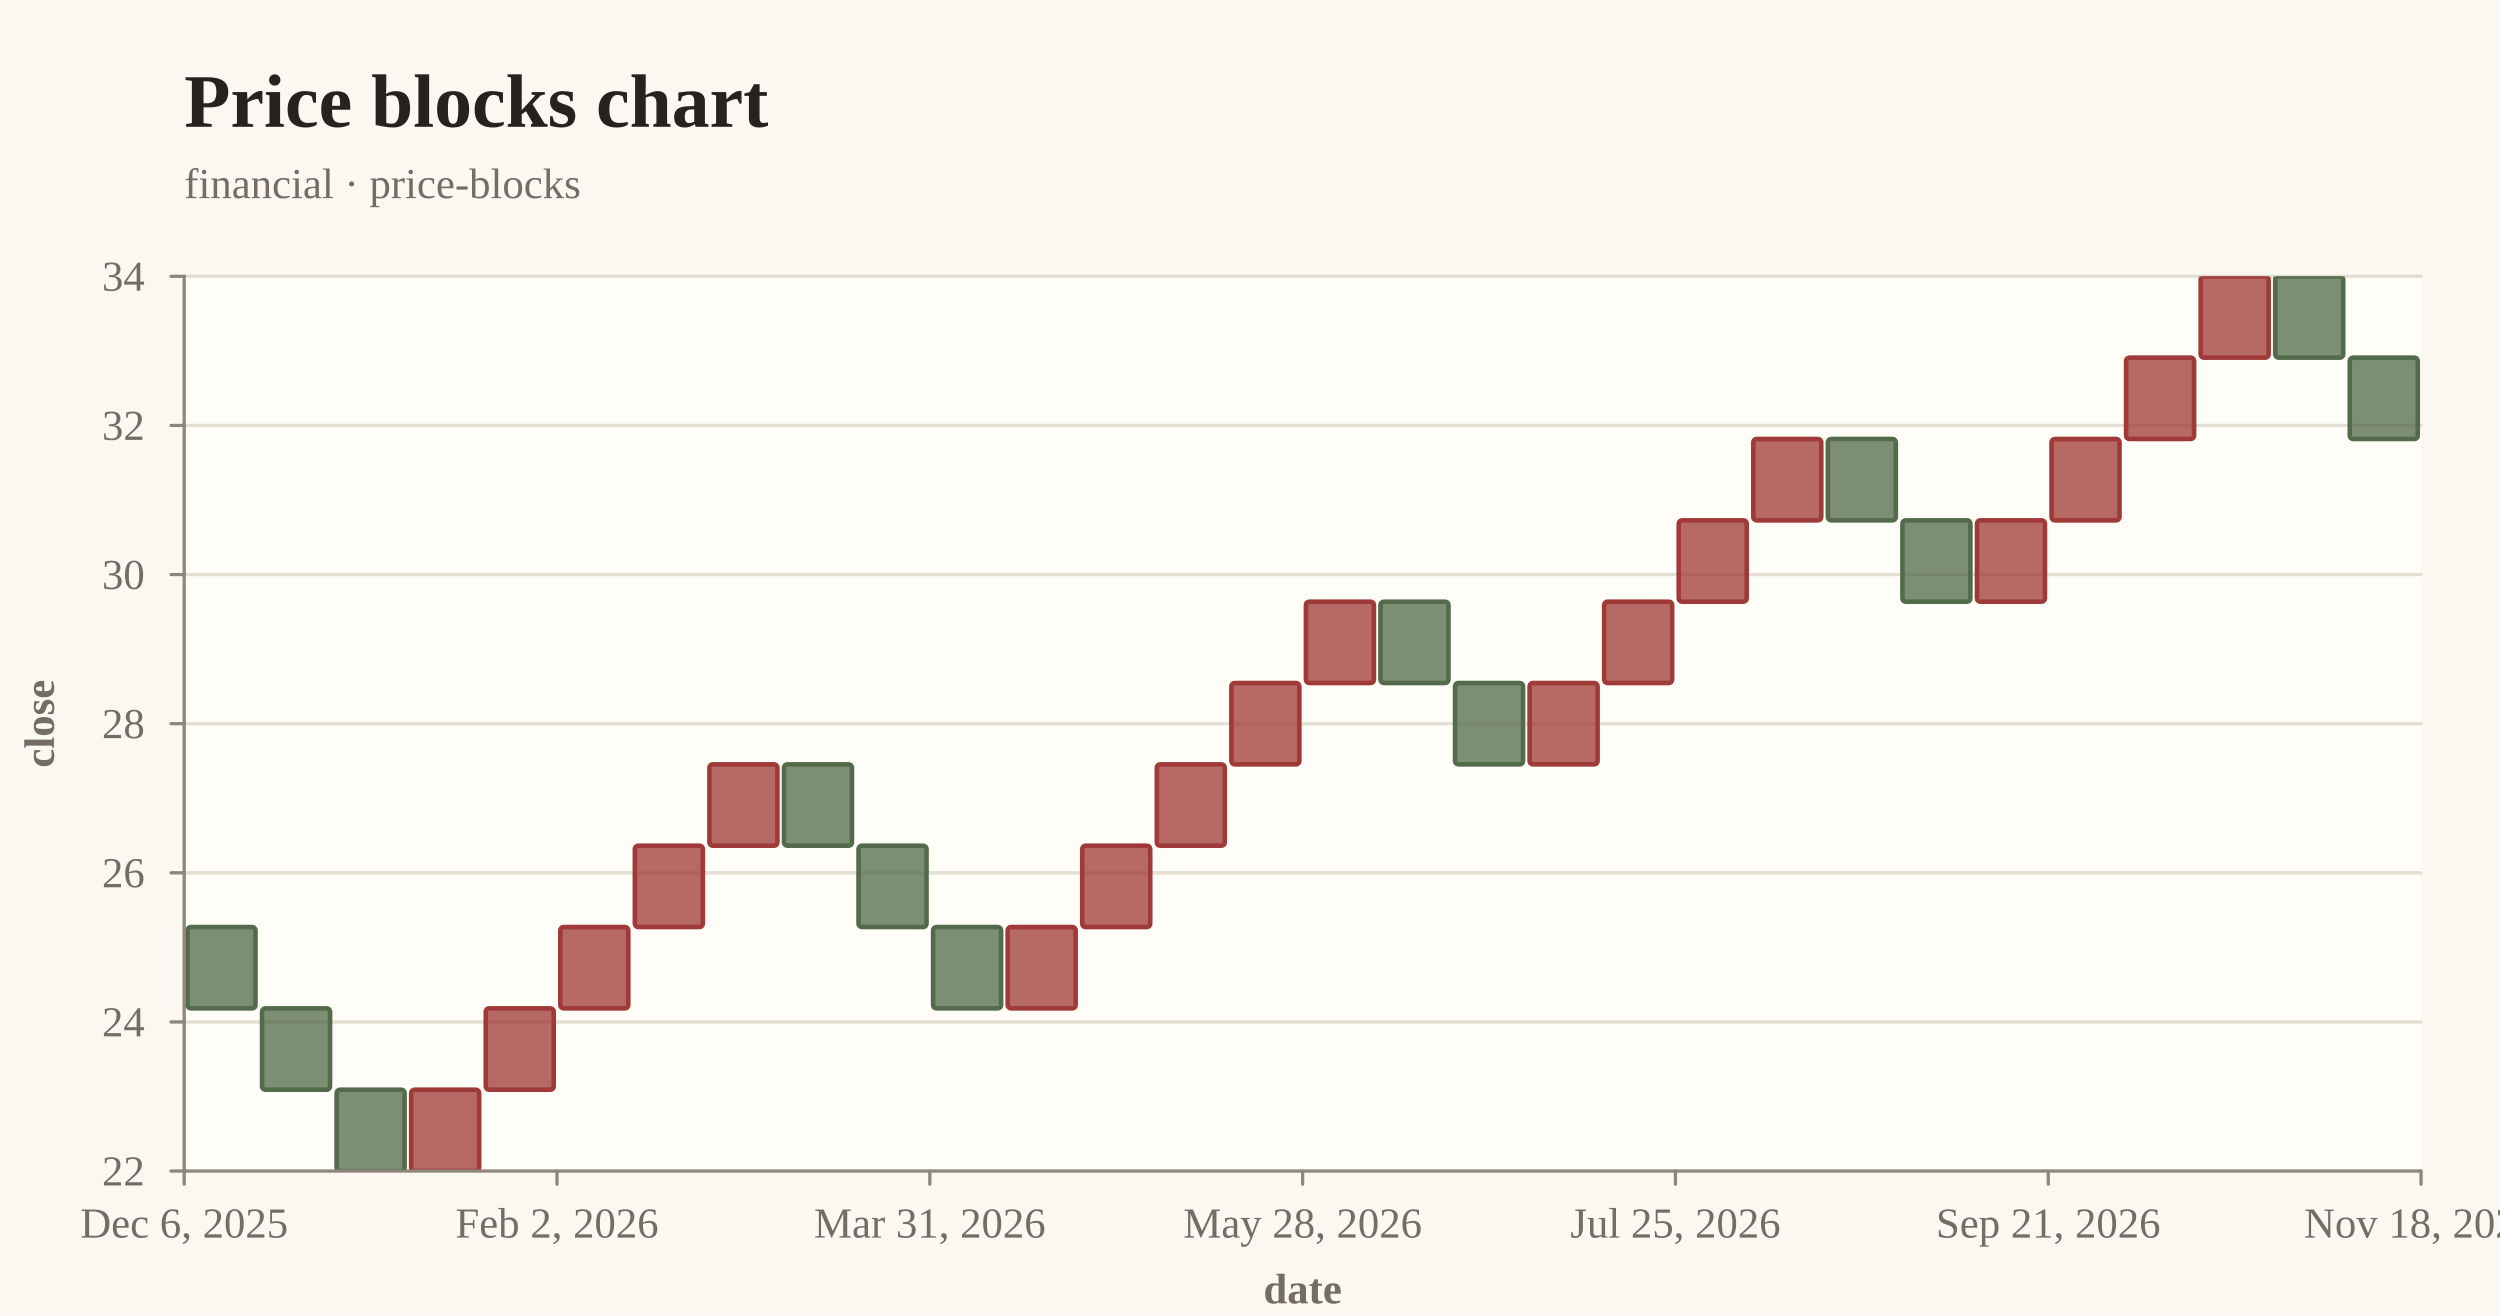
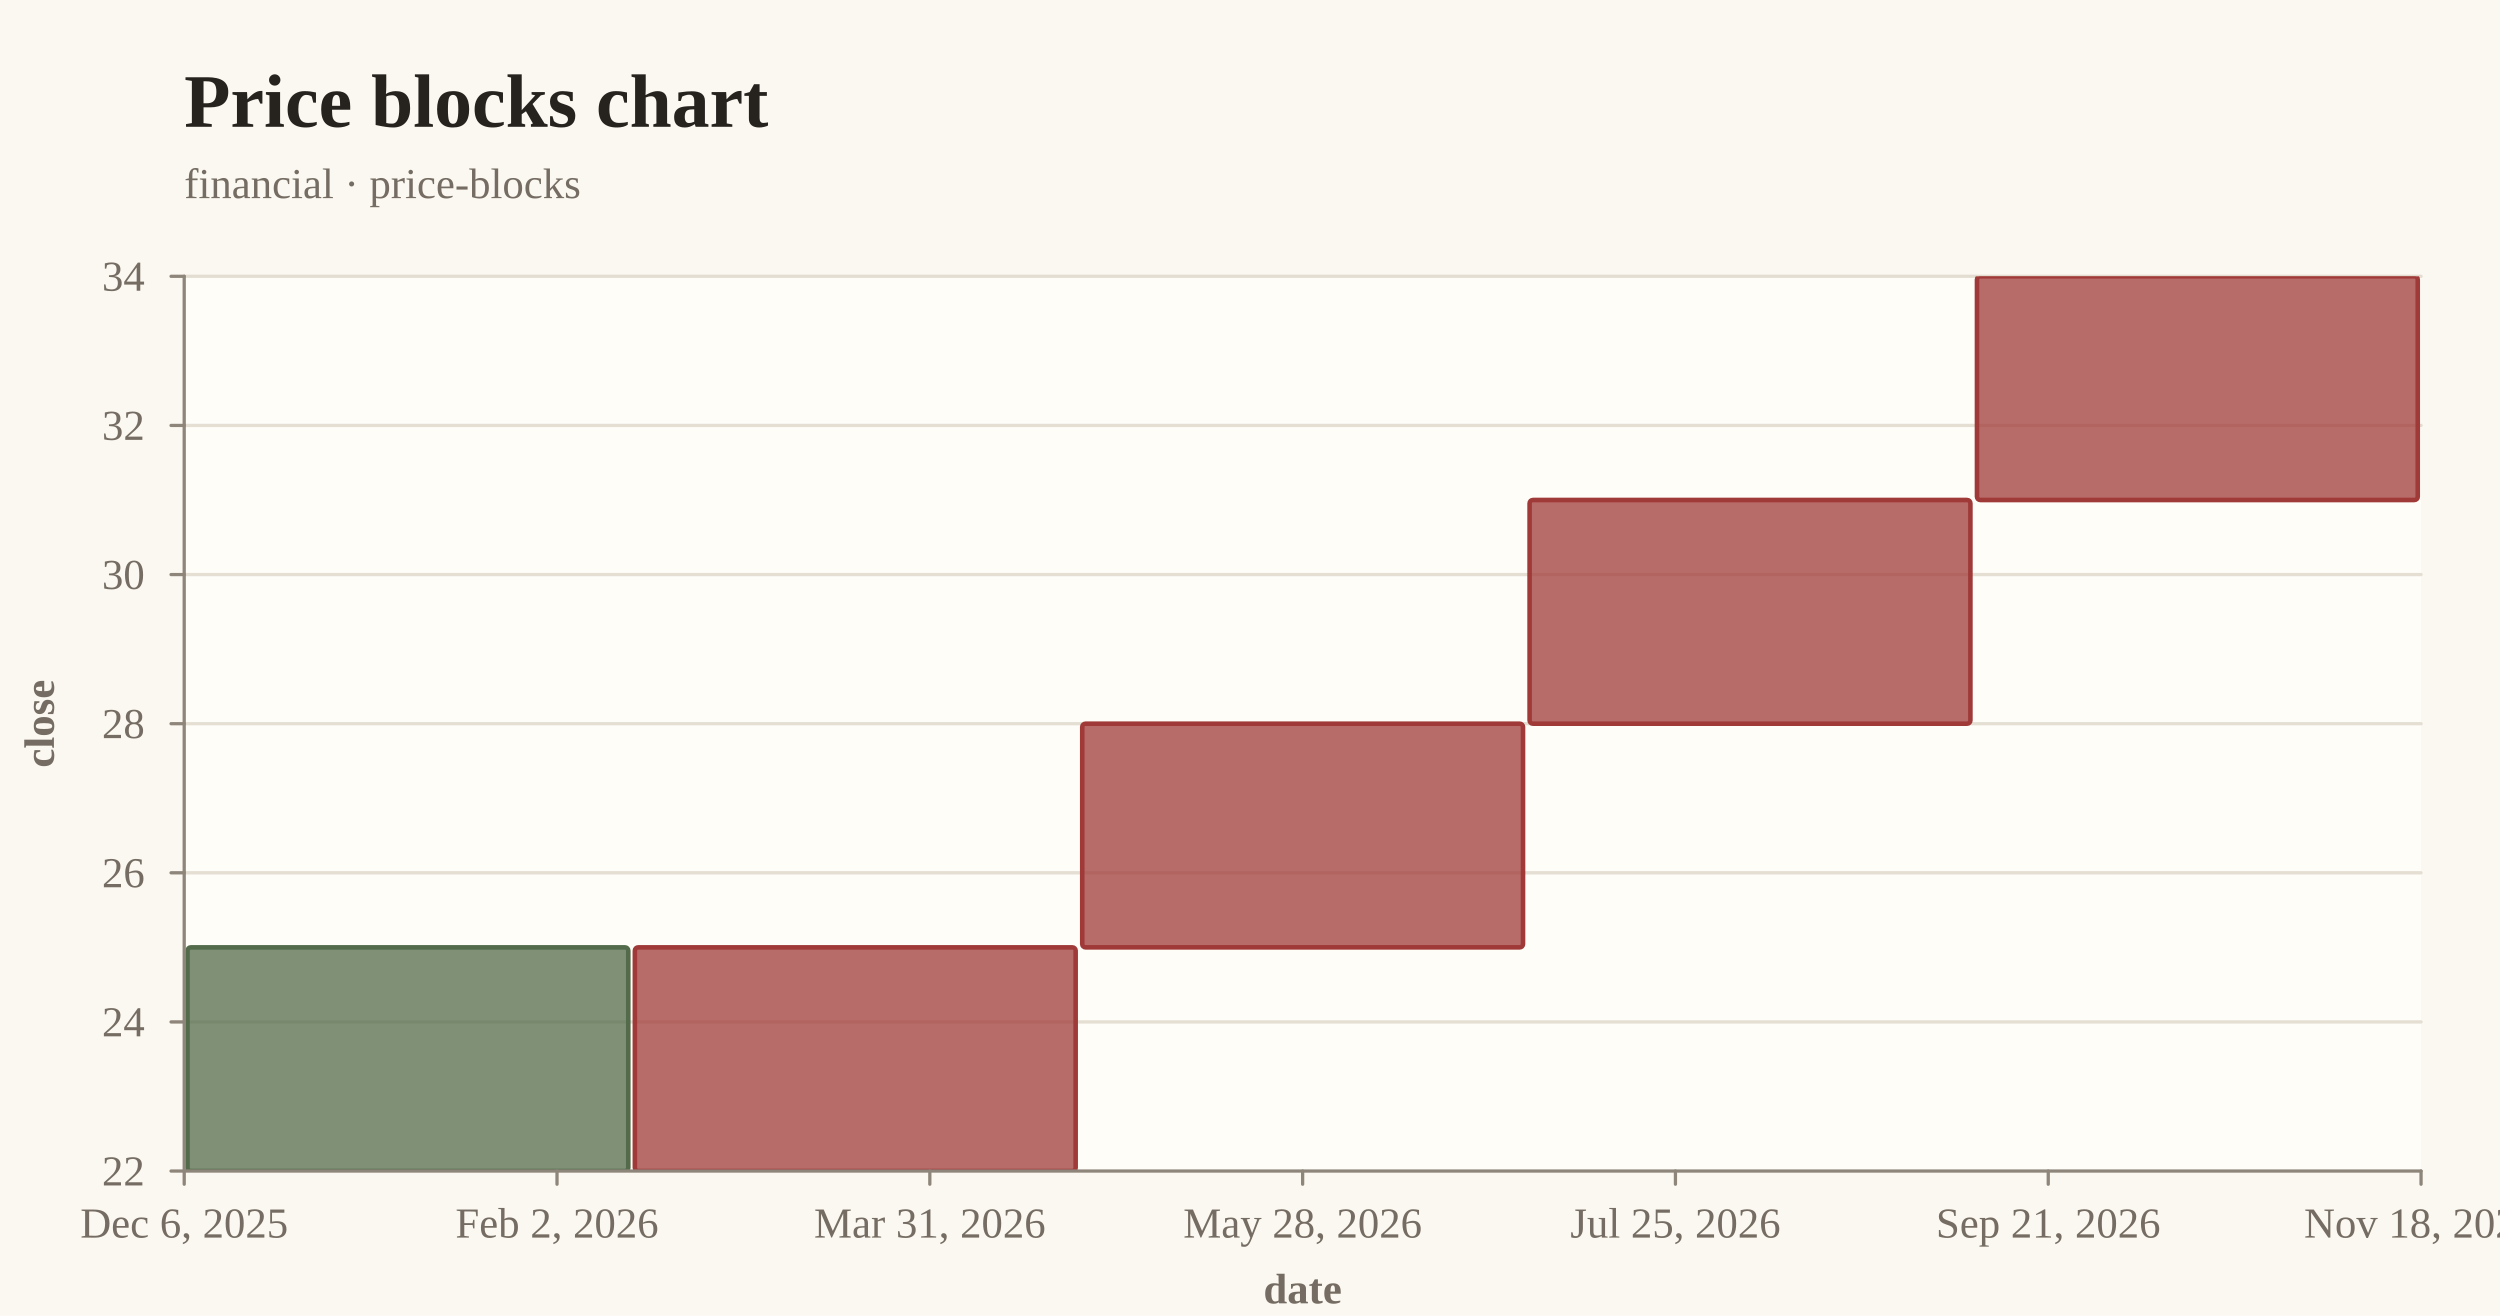
<svg xmlns="http://www.w3.org/2000/svg" width="760" height="400" viewBox="0 0 760 400" role="img" aria-labelledby="title description">
  <defs>
    <clipPath id="clip-1">
      <rect x="56" y="84" width="680" height="272" />
    </clipPath>
  </defs>
  <rect width="100%" height="100%" fill="#fbf8f1" />
  <g data-scene-node="scene:root">
    <rect data-scene-node="chart:panel" x="56" y="84" width="680" height="272" rx="0" fill="#fffdf8" />
    <line data-scene-node="axis-y:grid:1" opacity="0.82" x1="56" y1="310.667" x2="736" y2="310.667" fill="none" stroke="#ded7cb" stroke-width="1" stroke-linecap="round" />
    <line data-scene-node="axis-y:grid:2" opacity="0.82" x1="56" y1="265.333" x2="736" y2="265.333" fill="none" stroke="#ded7cb" stroke-width="1" stroke-linecap="round" />
    <line data-scene-node="axis-y:grid:3" opacity="0.82" x1="56" y1="220" x2="736" y2="220" fill="none" stroke="#ded7cb" stroke-width="1" stroke-linecap="round" />
    <line data-scene-node="axis-y:grid:4" opacity="0.82" x1="56" y1="174.667" x2="736" y2="174.667" fill="none" stroke="#ded7cb" stroke-width="1" stroke-linecap="round" />
    <line data-scene-node="axis-y:grid:5" opacity="0.82" x1="56" y1="129.333" x2="736" y2="129.333" fill="none" stroke="#ded7cb" stroke-width="1" stroke-linecap="round" />
    <line data-scene-node="axis-y:grid:6" opacity="0.82" x1="56" y1="84" x2="736" y2="84" fill="none" stroke="#ded7cb" stroke-width="1" stroke-linecap="round" />
    <g data-scene-node="layer-0:group" clip-path="url(#clip-1)">
-       <rect data-scene-node="layer-0:renko:0" x="57" y="281.818" width="20.667" height="24.727" rx="1" fill="#536b4ac2" stroke="#536b4a" stroke-width="1.4" />
-       <rect data-scene-node="layer-0:renko:1" x="79.667" y="306.545" width="20.667" height="24.727" rx="1" fill="#536b4ac2" stroke="#536b4a" stroke-width="1.4" />
-       <rect data-scene-node="layer-0:renko:2" x="102.333" y="331.273" width="20.667" height="24.727" rx="1" fill="#536b4ac2" stroke="#536b4a" stroke-width="1.4" />
-       <rect data-scene-node="layer-0:renko:3" x="125" y="331.273" width="20.667" height="24.727" rx="1" fill="#9f3a38c2" stroke="#9f3a38" stroke-width="1.4" />
-       <rect data-scene-node="layer-0:renko:4" x="147.667" y="306.545" width="20.667" height="24.727" rx="1" fill="#9f3a38c2" stroke="#9f3a38" stroke-width="1.4" />
-       <rect data-scene-node="layer-0:renko:5" x="170.333" y="281.818" width="20.667" height="24.727" rx="1" fill="#9f3a38c2" stroke="#9f3a38" stroke-width="1.4" />
-       <rect data-scene-node="layer-0:renko:6" x="193" y="257.091" width="20.667" height="24.727" rx="1" fill="#9f3a38c2" stroke="#9f3a38" stroke-width="1.4" />
-       <rect data-scene-node="layer-0:renko:7" x="215.667" y="232.364" width="20.667" height="24.727" rx="1" fill="#9f3a38c2" stroke="#9f3a38" stroke-width="1.4" />
-       <rect data-scene-node="layer-0:renko:8" x="238.333" y="232.364" width="20.667" height="24.727" rx="1" fill="#536b4ac2" stroke="#536b4a" stroke-width="1.4" />
-       <rect data-scene-node="layer-0:renko:9" x="261" y="257.091" width="20.667" height="24.727" rx="1" fill="#536b4ac2" stroke="#536b4a" stroke-width="1.4" />
-       <rect data-scene-node="layer-0:renko:10" x="283.667" y="281.818" width="20.667" height="24.727" rx="1" fill="#536b4ac2" stroke="#536b4a" stroke-width="1.4" />
-       <rect data-scene-node="layer-0:renko:11" x="306.333" y="281.818" width="20.667" height="24.727" rx="1" fill="#9f3a38c2" stroke="#9f3a38" stroke-width="1.4" />
-       <rect data-scene-node="layer-0:renko:12" x="329" y="257.091" width="20.667" height="24.727" rx="1" fill="#9f3a38c2" stroke="#9f3a38" stroke-width="1.4" />
-       <rect data-scene-node="layer-0:renko:13" x="351.667" y="232.364" width="20.667" height="24.727" rx="1" fill="#9f3a38c2" stroke="#9f3a38" stroke-width="1.4" />
-       <rect data-scene-node="layer-0:renko:14" x="374.333" y="207.636" width="20.667" height="24.727" rx="1" fill="#9f3a38c2" stroke="#9f3a38" stroke-width="1.4" />
-       <rect data-scene-node="layer-0:renko:15" x="397" y="182.909" width="20.667" height="24.727" rx="1" fill="#9f3a38c2" stroke="#9f3a38" stroke-width="1.4" />
-       <rect data-scene-node="layer-0:renko:16" x="419.667" y="182.909" width="20.667" height="24.727" rx="1" fill="#536b4ac2" stroke="#536b4a" stroke-width="1.4" />
-       <rect data-scene-node="layer-0:renko:17" x="442.333" y="207.636" width="20.667" height="24.727" rx="1" fill="#536b4ac2" stroke="#536b4a" stroke-width="1.4" />
-       <rect data-scene-node="layer-0:renko:18" x="465" y="207.636" width="20.667" height="24.727" rx="1" fill="#9f3a38c2" stroke="#9f3a38" stroke-width="1.4" />
-       <rect data-scene-node="layer-0:renko:19" x="487.667" y="182.909" width="20.667" height="24.727" rx="1" fill="#9f3a38c2" stroke="#9f3a38" stroke-width="1.4" />
-       <rect data-scene-node="layer-0:renko:20" x="510.333" y="158.182" width="20.667" height="24.727" rx="1" fill="#9f3a38c2" stroke="#9f3a38" stroke-width="1.4" />
-       <rect data-scene-node="layer-0:renko:21" x="533" y="133.455" width="20.667" height="24.727" rx="1" fill="#9f3a38c2" stroke="#9f3a38" stroke-width="1.4" />
-       <rect data-scene-node="layer-0:renko:22" x="555.667" y="133.455" width="20.667" height="24.727" rx="1" fill="#536b4ac2" stroke="#536b4a" stroke-width="1.4" />
-       <rect data-scene-node="layer-0:renko:23" x="578.333" y="158.182" width="20.667" height="24.727" rx="1" fill="#536b4ac2" stroke="#536b4a" stroke-width="1.4" />
-       <rect data-scene-node="layer-0:renko:24" x="601" y="158.182" width="20.667" height="24.727" rx="1" fill="#9f3a38c2" stroke="#9f3a38" stroke-width="1.4" />
-       <rect data-scene-node="layer-0:renko:25" x="623.667" y="133.455" width="20.667" height="24.727" rx="1" fill="#9f3a38c2" stroke="#9f3a38" stroke-width="1.4" />
-       <rect data-scene-node="layer-0:renko:26" x="646.333" y="108.727" width="20.667" height="24.727" rx="1" fill="#9f3a38c2" stroke="#9f3a38" stroke-width="1.4" />
-       <rect data-scene-node="layer-0:renko:27" x="669" y="84" width="20.667" height="24.727" rx="1" fill="#9f3a38c2" stroke="#9f3a38" stroke-width="1.4" />
-       <rect data-scene-node="layer-0:renko:28" x="691.667" y="84" width="20.667" height="24.727" rx="1" fill="#536b4ac2" stroke="#536b4a" stroke-width="1.4" />
-       <rect data-scene-node="layer-0:renko:29" x="714.333" y="108.727" width="20.667" height="24.727" rx="1" fill="#536b4ac2" stroke="#536b4a" stroke-width="1.4" />
+       <rect data-scene-node="layer-0:renko:0" x="57" y="288" width="134" height="68" rx="1" fill="#536b4abd" stroke="#536b4a" stroke-width="1.4" />
+       <rect data-scene-node="layer-0:renko:1" x="193" y="288" width="134" height="68" rx="1" fill="#9f3a38bd" stroke="#9f3a38" stroke-width="1.4" />
+       <rect data-scene-node="layer-0:renko:2" x="329" y="220" width="134" height="68" rx="1" fill="#9f3a38bd" stroke="#9f3a38" stroke-width="1.4" />
+       <rect data-scene-node="layer-0:renko:3" x="465" y="152" width="134" height="68" rx="1" fill="#9f3a38bd" stroke="#9f3a38" stroke-width="1.4" />
+       <rect data-scene-node="layer-0:renko:4" x="601" y="84" width="134" height="68" rx="1" fill="#9f3a38bd" stroke="#9f3a38" stroke-width="1.4" />
    </g>
    <line data-scene-node="axis-x:line" x1="56" y1="356" x2="736" y2="356" fill="none" stroke="#8f867b" stroke-width="1" stroke-linecap="round" />
    <line data-scene-node="axis-x:tick:0" x1="56" y1="356" x2="56" y2="360" fill="none" stroke="#8f867b" stroke-width="1" stroke-linecap="round" />
    <line data-scene-node="axis-x:tick:1" x1="169.333" y1="356" x2="169.333" y2="360" fill="none" stroke="#8f867b" stroke-width="1" stroke-linecap="round" />
    <line data-scene-node="axis-x:tick:2" x1="282.667" y1="356" x2="282.667" y2="360" fill="none" stroke="#8f867b" stroke-width="1" stroke-linecap="round" />
    <line data-scene-node="axis-x:tick:3" x1="396" y1="356" x2="396" y2="360" fill="none" stroke="#8f867b" stroke-width="1" stroke-linecap="round" />
    <line data-scene-node="axis-x:tick:4" x1="509.333" y1="356" x2="509.333" y2="360" fill="none" stroke="#8f867b" stroke-width="1" stroke-linecap="round" />
    <line data-scene-node="axis-x:tick:5" x1="622.667" y1="356" x2="622.667" y2="360" fill="none" stroke="#8f867b" stroke-width="1" stroke-linecap="round" />
    <line data-scene-node="axis-x:tick:6" x1="736" y1="356" x2="736" y2="360" fill="none" stroke="#8f867b" stroke-width="1" stroke-linecap="round" />
    <line data-scene-node="axis-y:line" x1="56" y1="84" x2="56" y2="356" fill="none" stroke="#8f867b" stroke-width="1" stroke-linecap="round" />
    <line data-scene-node="axis-y:tick:0" x1="56" y1="356" x2="52" y2="356" fill="none" stroke="#8f867b" stroke-width="1" stroke-linecap="round" />
    <line data-scene-node="axis-y:tick:1" x1="56" y1="310.667" x2="52" y2="310.667" fill="none" stroke="#8f867b" stroke-width="1" stroke-linecap="round" />
    <line data-scene-node="axis-y:tick:2" x1="56" y1="265.333" x2="52" y2="265.333" fill="none" stroke="#8f867b" stroke-width="1" stroke-linecap="round" />
    <line data-scene-node="axis-y:tick:3" x1="56" y1="220" x2="52" y2="220" fill="none" stroke="#8f867b" stroke-width="1" stroke-linecap="round" />
    <line data-scene-node="axis-y:tick:4" x1="56" y1="174.667" x2="52" y2="174.667" fill="none" stroke="#8f867b" stroke-width="1" stroke-linecap="round" />
    <line data-scene-node="axis-y:tick:5" x1="56" y1="129.333" x2="52" y2="129.333" fill="none" stroke="#8f867b" stroke-width="1" stroke-linecap="round" />
    <line data-scene-node="axis-y:tick:6" x1="56" y1="84" x2="52" y2="84" fill="none" stroke="#8f867b" stroke-width="1" stroke-linecap="round" />
    <text data-scene-node="axis-x:label:0" x="56" y="368" fill="#756d63" font-family="Georgia, &quot;Times New Roman&quot;, serif" font-size="13" font-weight="500" text-anchor="middle" dominant-baseline="text-before-edge">Dec 6, 2025</text>
    <text data-scene-node="axis-x:label:1" x="169.333" y="368" fill="#756d63" font-family="Georgia, &quot;Times New Roman&quot;, serif" font-size="13" font-weight="500" text-anchor="middle" dominant-baseline="text-before-edge">Feb 2, 2026</text>
    <text data-scene-node="axis-x:label:2" x="282.667" y="368" fill="#756d63" font-family="Georgia, &quot;Times New Roman&quot;, serif" font-size="13" font-weight="500" text-anchor="middle" dominant-baseline="text-before-edge">Mar 31, 2026</text>
    <text data-scene-node="axis-x:label:3" x="396" y="368" fill="#756d63" font-family="Georgia, &quot;Times New Roman&quot;, serif" font-size="13" font-weight="500" text-anchor="middle" dominant-baseline="text-before-edge">May 28, 2026</text>
    <text data-scene-node="axis-x:label:4" x="509.333" y="368" fill="#756d63" font-family="Georgia, &quot;Times New Roman&quot;, serif" font-size="13" font-weight="500" text-anchor="middle" dominant-baseline="text-before-edge">Jul 25, 2026</text>
    <text data-scene-node="axis-x:label:5" x="622.667" y="368" fill="#756d63" font-family="Georgia, &quot;Times New Roman&quot;, serif" font-size="13" font-weight="500" text-anchor="middle" dominant-baseline="text-before-edge">Sep 21, 2026</text>
    <text data-scene-node="axis-x:label:6" x="736" y="368" fill="#756d63" font-family="Georgia, &quot;Times New Roman&quot;, serif" font-size="13" font-weight="500" text-anchor="middle" dominant-baseline="text-before-edge">Nov 18, 2026</text>
    <text data-scene-node="axis-x:title" x="396" y="388" fill="#756d63" font-family="Georgia, &quot;Times New Roman&quot;, serif" font-size="13" font-weight="600" text-anchor="middle" dominant-baseline="text-before-edge">date</text>
    <text data-scene-node="axis-y:label:0" x="44" y="356" fill="#756d63" font-family="Georgia, &quot;Times New Roman&quot;, serif" font-size="13" font-weight="500" text-anchor="end" dominant-baseline="central">22</text>
    <text data-scene-node="axis-y:label:1" x="44" y="310.667" fill="#756d63" font-family="Georgia, &quot;Times New Roman&quot;, serif" font-size="13" font-weight="500" text-anchor="end" dominant-baseline="central">24</text>
    <text data-scene-node="axis-y:label:2" x="44" y="265.333" fill="#756d63" font-family="Georgia, &quot;Times New Roman&quot;, serif" font-size="13" font-weight="500" text-anchor="end" dominant-baseline="central">26</text>
    <text data-scene-node="axis-y:label:3" x="44" y="220" fill="#756d63" font-family="Georgia, &quot;Times New Roman&quot;, serif" font-size="13" font-weight="500" text-anchor="end" dominant-baseline="central">28</text>
    <text data-scene-node="axis-y:label:4" x="44" y="174.667" fill="#756d63" font-family="Georgia, &quot;Times New Roman&quot;, serif" font-size="13" font-weight="500" text-anchor="end" dominant-baseline="central">30</text>
    <text data-scene-node="axis-y:label:5" x="44" y="129.333" fill="#756d63" font-family="Georgia, &quot;Times New Roman&quot;, serif" font-size="13" font-weight="500" text-anchor="end" dominant-baseline="central">32</text>
    <text data-scene-node="axis-y:label:6" x="44" y="84" fill="#756d63" font-family="Georgia, &quot;Times New Roman&quot;, serif" font-size="13" font-weight="500" text-anchor="end" dominant-baseline="central">34</text>
    <text data-scene-node="axis-y:title" x="12" y="220" fill="#756d63" font-family="Georgia, &quot;Times New Roman&quot;, serif" font-size="13" font-weight="600" text-anchor="middle" dominant-baseline="central" transform="rotate(-90 12 220)">close</text>
    <text data-scene-node="chart:title" x="56" y="24" fill="#26231f" font-family="Georgia, &quot;Times New Roman&quot;, serif" font-size="23" font-weight="700" text-anchor="start" dominant-baseline="text-before-edge">Price blocks chart</text>
    <text data-scene-node="chart:subtitle" x="56" y="52" fill="#756d63" font-family="Georgia, &quot;Times New Roman&quot;, serif" font-size="13" font-weight="400" text-anchor="start" dominant-baseline="text-before-edge">financial · price-blocks</text>
  </g>
</svg>
